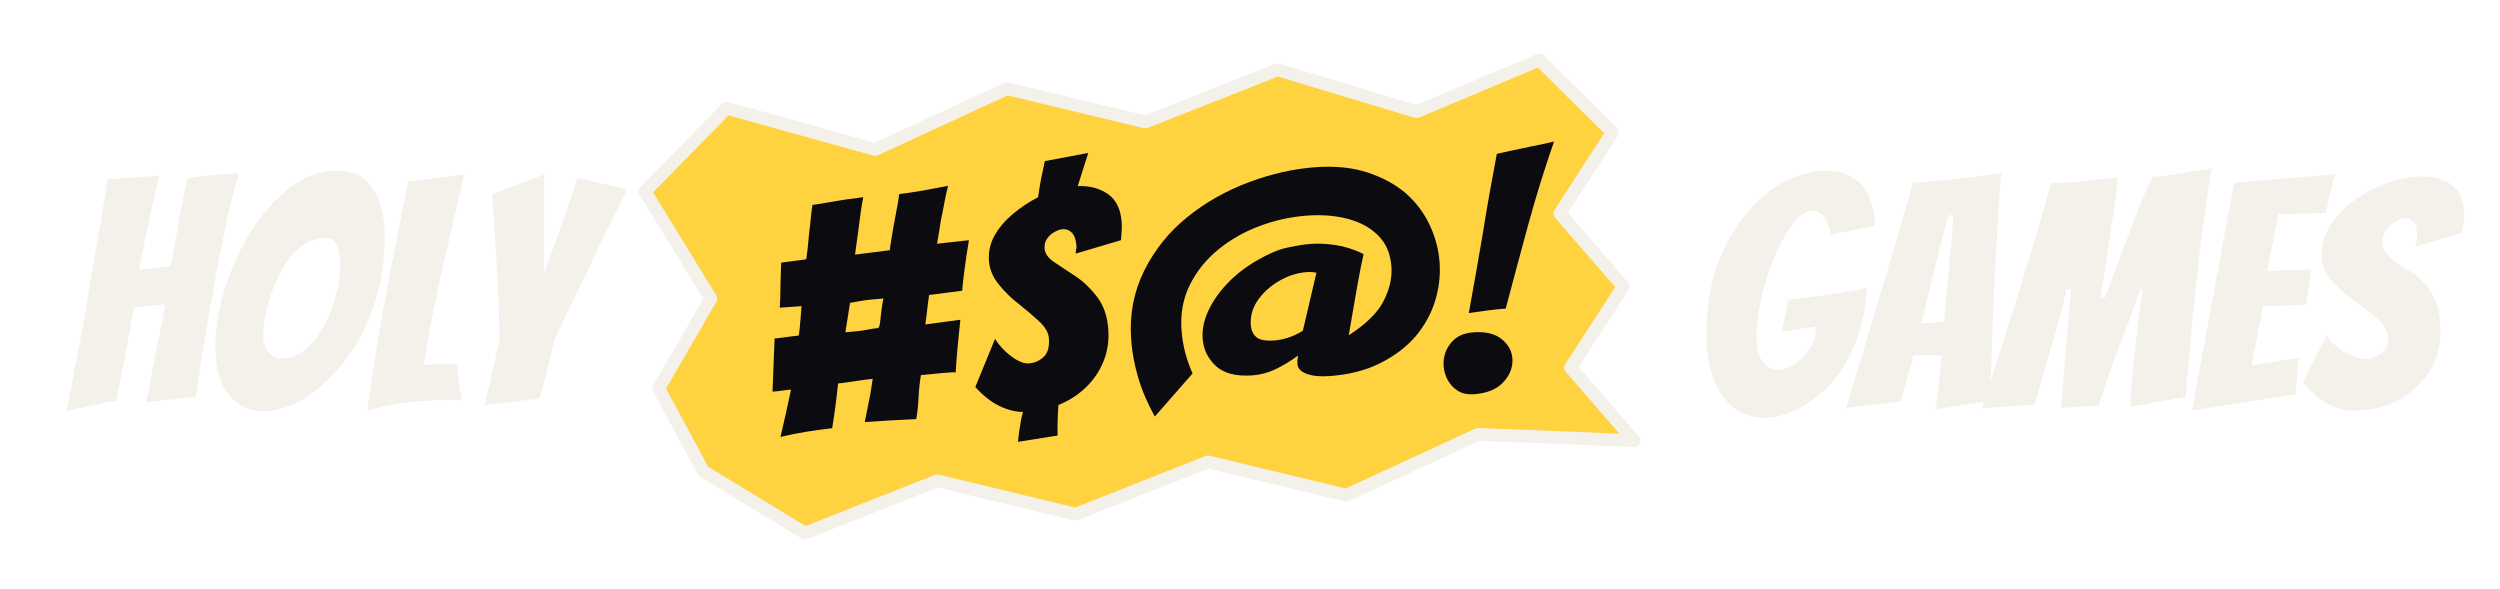
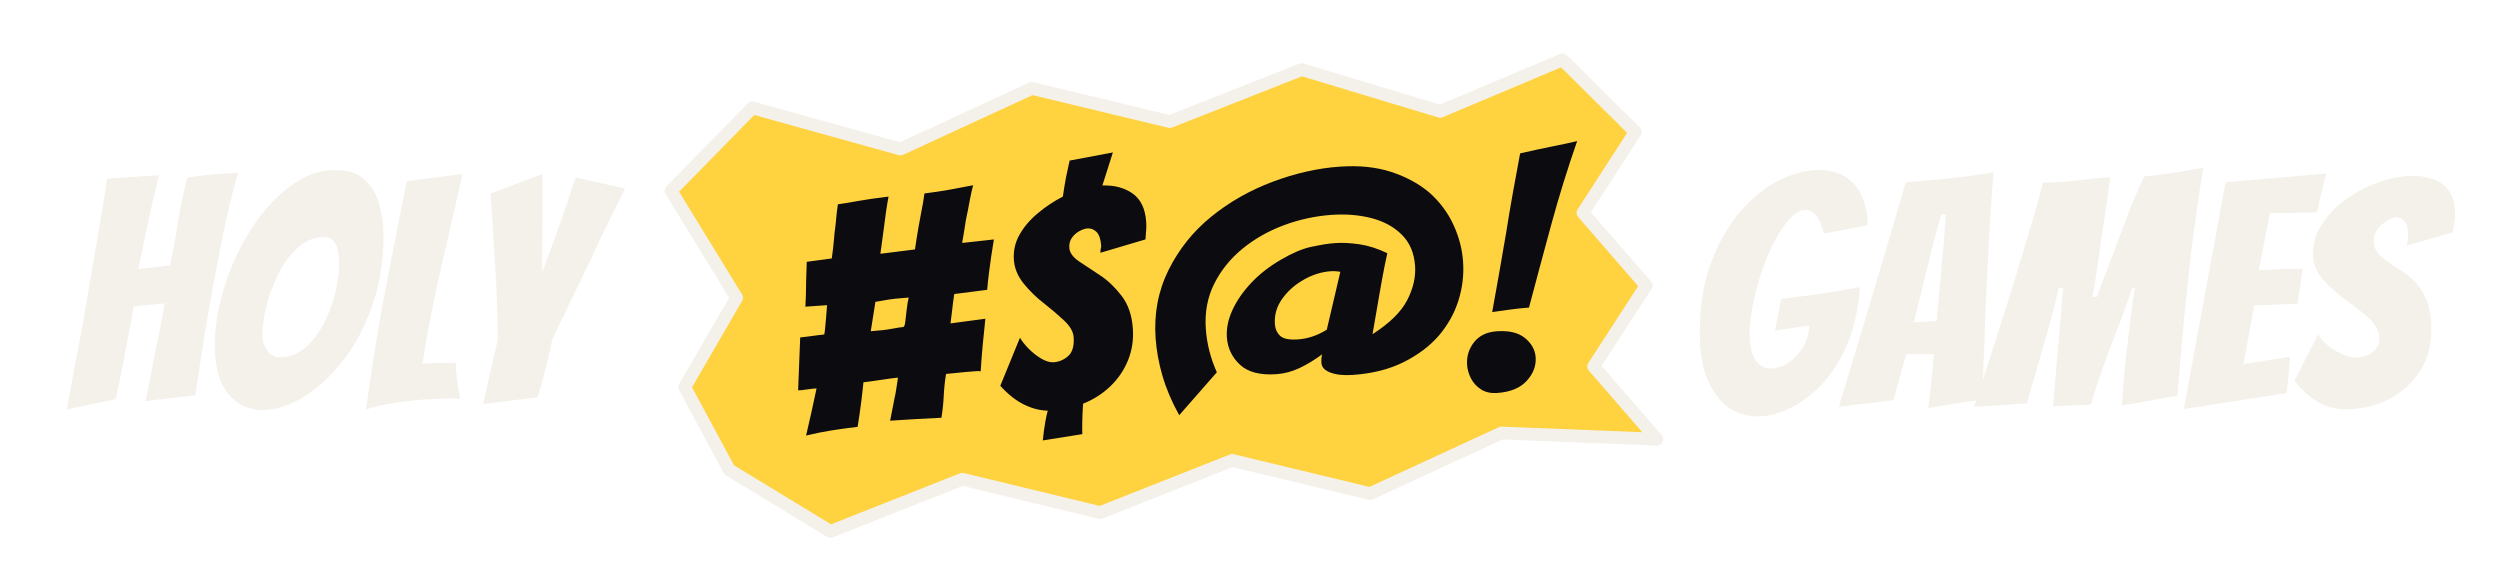
- <svg xmlns="http://www.w3.org/2000/svg" viewBox="0 0 1562 368" width="1562" height="368" role="img" aria-label="Holy Grawlix Games">
+ <svg xmlns="http://www.w3.org/2000/svg" viewBox="0 0 1567 368" width="1567" height="368" role="img" aria-label="Holy Grawlix Games">
  <path fill="#F4F1EA" d="M41.8 256.6Q44.4 242.8 46.9 229.3Q49.4 215.8 52.0 202.4Q54.8 185.8 57.3 171.2Q59.8 156.6 62.3 142.2Q64.8 127.8 67.2 112L99.6 109.8Q96.2 123.8 92.9 139.0Q89.6 154.2 86.8 168.6L106.6 166.4Q108.0 159.4 109.3 152.5Q110.6 145.6 111.6 138.8Q112.6 132.2 114.1 125.3Q115.6 118.4 117.4 111.4Q124.6 110.2 132.0 109.5Q139.4 108.8 144.4 108.5Q149.4 108.2 149.4 108.2Q146.8 116.2 144.2 127Q141.6 137.8 139.2 149.8Q136.8 161.8 134.6 173.7Q132.4 185.6 130.6 195.8Q128.4 208.6 126.4 221.5Q124.4 234.4 122.4 247.8L91.2 251.4Q92.6 245.4 93.7 239.5Q94.8 233.6 95.8 228.0Q97.8 218.4 99.9 208.0Q102.0 197.6 103.2 190.2L83.8 192.0Q83.0 195.8 82.3 200.2Q81.6 204.6 80.6 209.6Q79.6 214.6 78.7 219.3Q77.8 224.0 77.0 228.6Q76.0 234.0 74.8 239.4Q73.6 244.8 72.6 250.2ZM164.6 257.0Q151.4 257.0 143.0 246.8Q134.6 236.6 134.6 216.0Q134.6 204.6 137.4 192.0Q140.2 179.4 145.2 167.2Q150.2 155.0 156.8 144.6Q167.4 127.8 181.2 117.2Q195.0 106.6 210.2 106.6Q222.2 106.6 228.7 112.7Q235.2 118.8 237.8 128.3Q240.4 137.8 240.4 148.0Q240.4 171.8 233.1 192.3Q225.8 212.8 214.2 227.0Q202.6 241.6 189.5 249.3Q176.4 257.0 164.6 257.0ZM175.4 224.0Q184.4 224.0 191.3 218.0Q198.2 212.0 203.0 202.7Q207.8 193.4 210.2 183.2Q212.6 173.0 212.6 164.8Q212.6 161.6 212.0 157.9Q211.4 154.2 209.4 151.4Q207.4 148.6 203.2 148.6Q194.0 148.6 186.6 155.3Q179.2 162.0 174.2 172.2Q169.2 182.6 166.8 192.6Q164.4 202.6 164.4 210.8Q164.4 215.0 167.4 219.5Q170.4 224.0 175.4 224.0ZM229.4 256.6Q231.6 240.8 234.1 224.8Q236.6 208.8 239.3 193.9Q242.0 179.0 244.4 167.0Q247.0 154.0 249.6 140.6Q252.2 127.2 255.0 113.6L290.0 109L279.6 154.2Q276.8 166.0 273.9 179.5Q271.0 193.0 268.6 205.6Q266.2 218.2 264.8 228.0Q269.8 227.6 275.5 227.5Q281.2 227.4 285.6 227.4Q285.8 232.0 286.4 237.1Q287.0 242.2 287.7 245.9Q288.4 249.6 288.4 250.0Q287.6 250.0 286.9 250.0Q286.2 250.0 285.4 249.8H282.2Q274.4 249.8 264.9 250.5Q255.4 251.2 246.1 252.7Q236.8 254.2 229.4 256.6ZM302.8 253.2 312.0 213.0Q312.0 198.8 311.3 183.9Q310.6 169.0 309.6 154.2Q308.8 139.4 308.1 130.4Q307.4 121.4 307.4 121.4L340.0 109V133.4Q340.0 145.0 339.9 154.3Q339.8 163.6 339.8 170.6Q342.4 163.8 346.1 153.8Q349.8 143.8 353.0 134.4Q355.0 128.8 356.9 123.1Q358.8 117.4 360.8 111.2L391.8 118.2Q383.2 135.2 375.0 152.4Q370.2 163.0 364.5 174.7Q358.8 186.4 353.9 196.5Q349.0 206.6 346.2 212.6Q345.2 217.8 343.7 224.0Q342.2 230.2 340.8 235.8Q340.0 239.0 339.0 242.3Q338.0 245.6 337.0 249.0Z" />
-   <polygon points="403.0,119.6 454.0,67.6 546.8,93.4 629.2,55.4 715.6,76.2 798.3,43.6 885.1,69.8 961.8,37.5 1007.4,82.7 974.6,133.4 1014.2,179.0 981.3,229.7 1020.9,275.3 923.5,271.4 841.2,309.4 754.7,288.6 672.0,321.3 585.6,300.4 502.9,333.1 439.5,294.5 411.6,242.7 444.1,186.6" fill="#FFD23F" stroke="#F4F1EA" stroke-width="8" stroke-linejoin="round" />
-   <g transform="rotate(-4 711.0 184.1)">
-     <path fill="#0B0B10" d="M482.0 257.2Q484.2 250.0 486.4 242.7Q488.6 235.4 490.6 228.2Q489.6 228.2 488.1 228.2Q486.6 228.2 484.8 228.4Q483.0 228.6 481.5 228.6Q480.0 228.6 479.0 228.6L482.6 195.6Q483.8 195.6 487.0 195.4Q490.2 195.2 493.5 195.0Q496.8 194.8 497.8 194.8Q498.2 193.4 498.8 189.7Q499.4 186.0 500.0 182.1Q500.6 178.2 500.8 176.6H487.2L488.0 169.6Q488.2 167.4 488.4 165Q488.6 162.6 488.8 160.4L490.0 148.6L505.8 147.6Q507.2 141.2 508.2 134.6Q508.6 131.8 509.2 129.0Q509.8 126.2 510.2 123.4Q510.6 120.6 511.1 118.3Q511.6 116 512.0 114Q517.8 113.6 524.9 112.8Q532.0 112 544.0 111.4Q543.6 113 543.0 115.4Q542.4 117.8 541.8 120.6L539.4 132.4Q538.0 139.2 536.4 146.8L558.2 145.6Q559.0 142.0 559.8 138.5Q560.6 135.0 561.4 131.8L564.4 120.2Q565.2 117.4 565.7 115Q566.2 112.6 566.6 111Q574.4 110.6 582.0 109.8Q589.6 109 597.4 108Q596.8 109.6 596.1 112Q595.4 114.4 594.6 117.4Q593.8 120.6 593.0 123.5Q592.2 126.4 591.4 129.2Q590.6 132.6 589.8 136.2Q589.0 139.8 588.0 143.6L608.0 142.8L605.6 153.2Q604.6 157.8 603.5 163.3Q602.4 168.8 601.6 174.0L580.8 175.2Q580.0 179.2 579.5 181.5Q579.0 183.8 578.6 186.3Q578.2 188.8 577.2 193.4L599.2 192.0Q597.8 199.8 596.4 208.3Q595.0 216.8 594.0 224.6Q593.0 224.6 592.4 224.4H589.8Q584.2 224.4 579.5 224.6Q574.8 224.8 572.2 224.8Q571.4 228.2 570.8 231.6Q570.2 235.0 569.8 238.4Q569.4 241.8 568.8 245.2Q568.2 248.6 567.4 252.0Q559.2 251.8 551.2 251.7Q543.2 251.6 535.2 251.6L538.8 238.2Q539.8 235.0 540.5 231.7Q541.2 228.4 542.0 225.0Q540.8 225.0 537.7 225.2Q534.6 225.4 530.8 225.7Q527.0 226.0 524.1 226.2Q521.2 226.4 520.2 226.4Q519.0 233.4 517.6 240.3Q516.2 247.2 514.6 254.0Q506.4 254.4 498.3 255.1Q490.2 255.8 482.0 257.2ZM527.0 194.8Q535.2 194.8 540.3 194.2Q545.4 193.6 547.4 193.6Q548.4 193.6 549.0 190.4Q549.6 187.2 550.4 182.9Q551.2 178.6 552.2 175.4Q542.8 175.4 537.5 176Q532.2 176.6 531.2 176.6ZM629.8 270.6 631.0 264.2Q631.6 261.4 632.4 258.2Q633.2 255.0 634.2 252.2Q627.0 251.6 619.7 247.4Q612.4 243.2 605.6 234.6L620.0 205.4Q621.8 209.0 625.2 212.9Q628.6 216.8 632.6 219.5Q636.6 222.2 640.0 222.2Q645.2 222.2 649.4 218.9Q653.6 215.6 653.6 207.4Q653.6 202.2 648.3 196.5Q643.0 190.8 636.6 185.0Q629.8 179.0 624.7 171.7Q619.6 164.4 619.6 156.4Q619.6 148.0 624.2 141.0Q628.8 134.0 636.5 128.4Q644.2 122.8 653.0 119Q654.6 111.6 655.9 106.8Q657.2 102 658.8 96.8L686.2 93.6L678.2 113.8Q689.4 114.2 696.7 120.1Q704.0 126 704.0 138.4Q704.0 139.8 703.9 141.1Q703.8 142.4 703.6 143.8Q703.4 145.2 703.2 146.5Q703.0 147.8 702.8 149.4L674.0 155.8Q674.2 153.6 674.6 152.6Q674.8 152.2 674.8 151.4Q674.8 145.2 672.5 142.6Q670.2 140.0 667.0 140.0Q664.8 140.0 661.9 141.3Q659.0 142.6 656.9 145.1Q654.8 147.6 654.8 151.4Q654.8 156.0 660.5 160.4Q666.2 164.8 673.0 170.0Q679.6 175.0 685.3 183.5Q691.0 192.0 691.0 204.6Q691.0 215.2 686.6 224.2Q682.2 233.2 674.4 239.7Q666.6 246.2 656.6 249.4Q655.8 255.0 655.3 260.6Q654.8 266.2 654.8 268.4ZM716.2 260.8Q710.2 248.0 707.5 235.7Q704.8 223.4 704.8 211.6Q704.8 188.4 715.9 169.5Q727.0 150.6 745.0 138.0Q763.0 125.4 784.9 118.9Q806.8 112.4 827.4 112.4Q845.8 112.4 859.5 118Q873.2 123.6 882.4 132.6Q891.4 141.8 895.9 153.5Q900.4 165.2 900.4 177.2Q900.4 189.6 895.8 201.3Q891.2 213.0 882.0 222.4Q872.8 231.6 858.9 237.4Q845.0 243.2 826.6 243.2Q818.0 243.2 812.7 240.8Q807.4 238.4 807.4 234.4Q807.4 231.4 808.2 229.0Q800.6 233.8 793.4 236.6Q786.2 239.4 778.8 239.4Q763.4 239.4 756.4 231.9Q749.4 224.4 749.4 214.2Q749.4 206.0 754.0 197.5Q758.6 189.0 766.9 181.3Q775.2 173.6 786.6 168.0Q797.6 162.6 805.4 161.4Q811.2 160.6 814.5 160.3Q817.8 160.0 821.4 160.0Q828.0 160.0 836.3 161.8Q844.6 163.6 853.4 168.6L851.0 177.0Q850.0 180.6 848.9 185Q847.8 189.4 846.8 193.4L840.6 218.6Q857.4 209.4 863.8 198.8Q870.2 188.2 870.2 177.8Q870.2 165.6 863.3 157.7Q856.4 149.8 845.1 146.0Q833.8 142.2 820.2 142.2Q804.8 142.2 789.9 146.6Q775.0 151.0 763.0 159.5Q751.0 168.0 743.8 180.2Q736.6 192.4 736.6 208.0Q736.6 222.0 741.6 235.6ZM793.8 218.6Q803.0 218.6 812.2 213.8L823.2 178.2Q820.2 177.4 817.2 177.4Q808.6 177.4 800.0 181.5Q791.4 185.6 785.7 192.5Q780.0 199.4 780.0 208.0Q780.0 212.6 782.8 215.6Q785.6 218.6 793.8 218.6ZM916.4 210.0Q919.6 197.6 922.6 185.4Q925.6 173.2 928.6 161.0Q931.4 148.8 934.5 136.5Q937.6 124.2 940.8 112Q952.2 110.2 961.6 109Q971 107.8 977.0 106.8Q966.2 132.0 957.3 157.5Q948.4 183.0 939.6 208.8Q933.8 208.8 928.0 209.2Q922.2 209.6 916.4 210.0ZM916 260.8Q910 260.8 906.1 257.9Q902.2 255.0 900.3 250.7Q898.4 246.4 898.4 242.0Q898.4 234.0 903.7 228.1Q909 222.2 918.4 222.2Q930 222.2 935.8 227.7Q941.6 233.2 941.6 240.2Q941.6 248.2 935.0 254.5Q928.4 260.8 916 260.8Z" />
+   <polygon points="420.6,119.6 471.6,67.6 564.4,93.4 646.8,55.4 733.2,76.2 815.9,43.6 902.7,69.8 979.4,37.5 1025.0,82.7 992.2,133.4 1031.8,179.0 998.9,229.7 1038.5,275.3 941.1,271.4 858.8,309.4 772.3,288.6 689.6,321.3 603.2,300.4 520.5,333.1 457.1,294.5 429.2,242.7 461.7,186.6" fill="#FFD23F" stroke="#F4F1EA" stroke-width="8" stroke-linejoin="round" />
+   <g transform="rotate(-4 728.6 184.1)">
+     <path fill="#0B0B10" d="M499.6 257.2Q501.8 250.0 504.0 242.7Q506.2 235.4 508.2 228.2Q507.2 228.2 505.7 228.2Q504.2 228.2 502.4 228.4Q500.6 228.6 499.1 228.6Q497.6 228.6 496.6 228.6L500.2 195.6Q501.4 195.6 504.6 195.4Q507.8 195.2 511.1 195.0Q514.4 194.8 515.4 194.8Q515.8 193.4 516.4 189.7Q517.0 186.0 517.6 182.1Q518.2 178.2 518.4 176.6H504.8L505.6 169.6Q505.8 167.4 506.0 165Q506.2 162.6 506.4 160.4L507.6 148.6L523.4 147.6Q524.8 141.2 525.8 134.6Q526.2 131.8 526.8 129.0Q527.4 126.2 527.8 123.4Q528.2 120.6 528.7 118.3Q529.2 116 529.6 114Q535.4 113.6 542.5 112.8Q549.6 112 561.6 111.4Q561.2 113 560.6 115.4Q560.0 117.8 559.4 120.6L557.0 132.4Q555.6 139.2 554.0 146.8L575.8 145.6Q576.6 142.0 577.4 138.5Q578.2 135.0 579.0 131.8L582.0 120.2Q582.8 117.4 583.3 115Q583.8 112.6 584.2 111Q592.0 110.6 599.6 109.8Q607.2 109 615.0 108Q614.4 109.6 613.7 112Q613.0 114.4 612.2 117.4Q611.4 120.6 610.6 123.5Q609.8 126.4 609.0 129.2Q608.2 132.6 607.4 136.2Q606.6 139.8 605.6 143.6L625.6 142.8L623.2 153.2Q622.2 157.8 621.1 163.3Q620.0 168.8 619.2 174.0L598.4 175.2Q597.6 179.2 597.1 181.5Q596.6 183.8 596.2 186.3Q595.8 188.8 594.8 193.4L616.8 192.0Q615.4 199.8 614.0 208.3Q612.6 216.8 611.6 224.6Q610.6 224.6 610.0 224.4H607.4Q601.8 224.4 597.1 224.6Q592.4 224.8 589.8 224.8Q589.0 228.2 588.4 231.6Q587.8 235.0 587.4 238.4Q587.0 241.8 586.4 245.2Q585.8 248.6 585.0 252.0Q576.8 251.8 568.8 251.7Q560.8 251.6 552.8 251.6L556.4 238.2Q557.4 235.0 558.1 231.7Q558.8 228.4 559.6 225.0Q558.4 225.0 555.3 225.2Q552.2 225.4 548.4 225.7Q544.6 226.0 541.7 226.2Q538.8 226.4 537.8 226.4Q536.6 233.4 535.2 240.3Q533.8 247.2 532.2 254.0Q524.0 254.4 515.9 255.1Q507.8 255.8 499.6 257.2ZM544.6 194.8Q552.8 194.8 557.9 194.2Q563.0 193.6 565.0 193.6Q566.0 193.6 566.6 190.4Q567.2 187.2 568.0 182.9Q568.8 178.6 569.8 175.4Q560.4 175.4 555.1 176Q549.8 176.6 548.8 176.6ZM647.4 270.6 648.6 264.2Q649.2 261.4 650.0 258.2Q650.8 255.0 651.8 252.2Q644.6 251.6 637.3 247.4Q630.0 243.2 623.2 234.6L637.6 205.4Q639.4 209.0 642.8 212.9Q646.2 216.8 650.2 219.5Q654.2 222.2 657.6 222.2Q662.8 222.2 667.0 218.9Q671.2 215.6 671.2 207.4Q671.2 202.2 665.9 196.5Q660.6 190.8 654.2 185.0Q647.4 179.0 642.3 171.7Q637.2 164.4 637.2 156.4Q637.2 148.0 641.8 141.0Q646.4 134.0 654.1 128.4Q661.8 122.8 670.6 119Q672.2 111.6 673.5 106.8Q674.8 102 676.4 96.8L703.8 93.6L695.8 113.8Q707.0 114.2 714.3 120.1Q721.6 126 721.6 138.4Q721.6 139.8 721.5 141.1Q721.4 142.4 721.2 143.8Q721.0 145.2 720.8 146.5Q720.6 147.8 720.4 149.4L691.6 155.8Q691.8 153.6 692.2 152.6Q692.4 152.2 692.4 151.4Q692.4 145.2 690.1 142.6Q687.8 140.0 684.6 140.0Q682.4 140.0 679.5 141.3Q676.6 142.6 674.5 145.1Q672.4 147.6 672.4 151.4Q672.4 156.0 678.1 160.4Q683.8 164.8 690.6 170.0Q697.2 175.0 702.9 183.5Q708.6 192.0 708.6 204.6Q708.6 215.2 704.2 224.2Q699.8 233.2 692.0 239.7Q684.2 246.2 674.2 249.4Q673.4 255.0 672.9 260.6Q672.4 266.2 672.4 268.4ZM733.8 260.8Q727.8 248.0 725.1 235.7Q722.4 223.4 722.4 211.6Q722.4 188.4 733.5 169.5Q744.6 150.6 762.6 138.0Q780.6 125.4 802.5 118.9Q824.4 112.4 845.0 112.4Q863.4 112.4 877.1 118Q890.8 123.6 900.0 132.6Q909.0 141.8 913.5 153.5Q918.0 165.2 918.0 177.2Q918.0 189.6 913.4 201.3Q908.8 213.0 899.6 222.4Q890.4 231.6 876.5 237.4Q862.6 243.2 844.2 243.2Q835.6 243.2 830.3 240.8Q825.0 238.4 825.0 234.4Q825.0 231.4 825.8 229.0Q818.2 233.8 811.0 236.6Q803.8 239.4 796.4 239.4Q781.0 239.4 774.0 231.9Q767.0 224.4 767.0 214.2Q767.0 206.0 771.6 197.5Q776.2 189.0 784.5 181.3Q792.8 173.6 804.2 168.0Q815.2 162.6 823.0 161.4Q828.8 160.6 832.1 160.3Q835.4 160.0 839.0 160.0Q845.6 160.0 853.9 161.8Q862.2 163.6 871.0 168.6L868.6 177.0Q867.6 180.6 866.5 185Q865.4 189.4 864.4 193.4L858.2 218.6Q875.0 209.4 881.4 198.8Q887.8 188.2 887.8 177.8Q887.8 165.6 880.9 157.7Q874.0 149.8 862.7 146.0Q851.4 142.2 837.8 142.2Q822.4 142.2 807.5 146.6Q792.6 151.0 780.6 159.5Q768.6 168.0 761.4 180.2Q754.2 192.4 754.2 208.0Q754.2 222.0 759.2 235.6ZM811.4 218.6Q820.6 218.6 829.8 213.8L840.8 178.2Q837.8 177.4 834.8 177.4Q826.2 177.4 817.6 181.5Q809.0 185.6 803.3 192.5Q797.6 199.4 797.6 208.0Q797.6 212.6 800.4 215.6Q803.2 218.6 811.4 218.6ZM934.0 210.0Q937.2 197.6 940.2 185.4Q943.2 173.2 946.2 161.0Q949.0 148.8 952.1 136.5Q955.2 124.2 958.4 112Q969.8 110.2 979.2 109Q988.6 107.8 994.6 106.8Q983.8 132.0 974.9 157.5Q966.0 183.0 957.2 208.8Q951.4 208.8 945.6 209.2Q939.8 209.6 934.0 210.0ZM933.6 260.8Q927.6 260.8 923.7 257.9Q919.8 255.0 917.9 250.7Q916.0 246.4 916.0 242.0Q916.0 234.0 921.3 228.1Q926.6 222.2 936.0 222.2Q947.6 222.2 953.4 227.7Q959.2 233.2 959.2 240.2Q959.2 248.2 952.6 254.5Q946.0 260.8 933.6 260.8Z" />
  </g>
-   <path fill="#F4F1EA" d="M1102.4 261.0Q1095.0 261.0 1088.3 257.8Q1081.6 254.6 1076.8 248.0Q1071.8 241.6 1069.0 231.8Q1066.2 222.0 1066.2 208.8Q1066.2 183.0 1073.6 163.8Q1081.0 144.6 1092.4 131.8Q1103.6 119 1116.5 112.8Q1129.4 106.6 1140.6 106.6Q1151.4 106.6 1158.2 111.3Q1165.0 116 1168.2 123.8Q1171.4 131.6 1171.4 141.2L1144.0 146.4Q1142.2 138.4 1139.2 135Q1136.2 131.6 1132.4 131.6Q1128.0 131.6 1123.3 136.4Q1118.6 141.2 1114.1 149.3Q1109.6 157.4 1106.0 167.4Q1102.4 177.4 1100.1 188.0Q1097.8 198.6 1097.4 208.0Q1097.4 220.4 1101.1 225.7Q1104.8 231.0 1110.6 231.0Q1116.2 231.0 1121.7 227.4Q1127.2 223.8 1130.9 217.7Q1134.6 211.6 1134.8 204.0L1113.4 207.2L1117.2 187.4L1135.6 185.0Q1143.2 184.0 1151.7 182.6Q1160.2 181.2 1166.6 180.0Q1165.2 200.4 1158.7 215.7Q1152.2 231.0 1142.6 241.0Q1133.0 251.0 1122.5 256.0Q1112.0 261.0 1102.4 261.0ZM1209.4 255.8Q1209.8 252.4 1210.2 249.2Q1210.6 246.0 1211.0 242.8L1212.2 231.6Q1212.4 228.8 1212.6 226.4Q1212.8 224.0 1213.0 222.0H1195.6L1187.6 250.8Q1183.2 251.4 1177.2 252.1Q1171.2 252.8 1166.0 253.4Q1162.8 253.8 1159.7 254.2Q1156.6 254.6 1153.4 255.0L1169.2 202.6Q1172.0 193.2 1175.6 181.2Q1179.2 169.2 1182.9 156.6Q1186.6 144.0 1189.9 132.9Q1193.2 121.8 1195.2 114.2Q1208.8 113.2 1222.9 111.8Q1237.0 110.4 1250.4 108Q1249.4 119.2 1248.5 133.3Q1247.6 147.4 1246.9 162.4Q1246.2 177.4 1245.4 192.0Q1245.0 205.8 1244.4 220.5Q1243.8 235.2 1243.2 250.6Q1240.2 251.0 1237.2 251.4Q1234.2 251.8 1231.2 252.2Q1226.2 253.0 1220.2 254.0Q1214.2 255.0 1209.4 255.8ZM1200.4 202.0Q1201.6 202.0 1204.9 201.8Q1208.2 201.6 1211.2 201.4Q1214.2 201.2 1214.8 201.2Q1214.8 198.6 1215.6 190.6Q1216.4 182.6 1217.2 173.8Q1217.6 168.6 1218.1 163.1Q1218.6 157.6 1219.2 151.8L1220.4 134.4L1217.4 134.6L1212.8 151.8ZM1238.2 255.0Q1247 228.2 1255 202.8Q1258.4 192.4 1262.0 180.6Q1265.6 168.8 1269.2 156.9Q1272.8 145.0 1276 134.0Q1279.2 123 1281.4 114.4Q1292.4 114.4 1302.2 113.2Q1307.2 112.6 1312.5 112Q1317.8 111.4 1323.4 111L1322.2 120.8Q1321.8 123.6 1321.4 126.5Q1321 129.4 1320.6 132.4Q1320.2 135.4 1319.6 138.5Q1319 141.6 1318.6 144.8Q1317.8 151.0 1316.2 162.1Q1314.6 173.2 1312.4 186.2H1315Q1320.8 171.0 1324.6 160.9Q1328.4 150.8 1330.8 144.4Q1334.2 135.0 1338.2 125.4Q1342.2 115.8 1344.8 110.6Q1349.6 110.2 1356.3 109.3Q1363 108.4 1369.9 107.2Q1376.8 106 1381.8 105.2Q1379 122 1376.7 139.1Q1374.4 156.2 1372.7 171.7Q1371 187.2 1369.8 199.6Q1368.6 212.0 1367.6 224.1Q1366.6 236.2 1365.6 248.0L1330.8 254.2Q1330.8 253.8 1331.4 245.2Q1332 236.6 1333.4 223.8Q1334.8 211.0 1336.2 199.5Q1337.6 188.0 1339 180.6H1337.2Q1332.2 195.8 1325.1 213.8Q1318 231.8 1311.2 253.6Q1304.2 253.8 1299.2 254.1Q1294.2 254.4 1287.6 254.8L1294 180.6H1291Q1290.8 182.8 1289.2 189.1Q1287.6 195.4 1285.4 203.5Q1283.2 211.6 1280.8 219.6Q1271.8 251.0 1271.2 252.8ZM1369.6 256.4 1395.8 114.2 1459 108.8Q1457.6 113.2 1456.6 117.8Q1455.6 121.6 1454.7 125.7Q1453.8 129.8 1453.2 133.0Q1450.6 133.2 1445.8 133.3Q1441 133.4 1436 133.5Q1431 133.6 1427.4 133.6Q1423.8 133.6 1423.6 133.6L1416.6 169.4L1428.2 168.8Q1430.4 168.6 1432.7 168.6Q1435 168.6 1437.2 168.6Q1439.4 168.6 1441.2 168.6Q1443 168.6 1444 168.4Q1443.6 171.2 1443.3 173.9Q1443 176.6 1442.6 179.4L1440.8 190.4Q1439.8 190.6 1438.2 190.6Q1436.6 190.6 1434.4 190.6Q1432.2 190.8 1429.8 190.8Q1427.4 190.8 1425.2 191.0Q1422.6 191.2 1419.8 191.2Q1417 191.2 1413.8 191.4L1407 228.2L1436.2 223.6L1434.2 246.4ZM1470.4 256.6Q1462.4 256.6 1454.4 252.3Q1446.4 248.0 1439 238.6L1453.8 209.6Q1456 213.4 1460.3 216.8Q1464.6 220.2 1469.4 222.2Q1474.2 224.2 1477.6 224.2Q1482.8 224.2 1487.5 221.0Q1492.2 217.8 1492.2 212.4Q1492.2 205.4 1485.8 199.6Q1479.4 193.8 1471.4 188.2Q1463.6 182.6 1457.1 175.5Q1450.6 168.4 1450.6 159.2Q1450.6 148.8 1456.6 139.9Q1462.6 131.0 1472.2 124.3Q1481.8 117.6 1492.7 113.9Q1503.6 110.2 1513.4 110.2Q1520.4 110.2 1526.4 112.5Q1532.4 114.8 1536.0 120Q1539.6 125.2 1539.6 134.0Q1539.6 135.4 1539.5 136.8Q1539.4 138.2 1539.2 139.6Q1539 141.0 1538.7 142.5Q1538.4 144.0 1538.2 145.6L1509.2 154.0Q1509.6 152.4 1509.9 150.8Q1510.2 149.2 1510.2 147.6Q1510.2 141.6 1508.1 138.9Q1506 136.2 1502.6 136.2Q1500.8 136.2 1497.4 138.1Q1494 140.0 1491.3 143.3Q1488.6 146.6 1488.6 150.6Q1488.6 157.2 1494.1 161.5Q1499.6 165.8 1506.8 170.2Q1510.2 172.2 1514.4 176.5Q1518.6 180.8 1521.7 188.1Q1524.8 195.4 1524.8 206.8Q1524.8 221.6 1517.5 232.8Q1510.2 244.0 1497.8 250.3Q1485.4 256.6 1470.4 256.6Z" />
+   <path fill="#F4F1EA" d="M1101.6 261.0Q1094.2 261.0 1087.5 257.8Q1080.8 254.6 1076.0 248.0Q1071.0 241.6 1068.2 231.8Q1065.4 222.0 1065.4 208.8Q1065.4 183.0 1072.8 163.8Q1080.2 144.6 1091.6 131.8Q1102.8 119 1115.7 112.8Q1128.6 106.6 1139.8 106.6Q1150.6 106.6 1157.4 111.3Q1164.2 116 1167.4 123.8Q1170.6 131.6 1170.6 141.2L1143.2 146.4Q1141.4 138.4 1138.4 135Q1135.4 131.6 1131.6 131.6Q1127.2 131.6 1122.5 136.4Q1117.8 141.2 1113.3 149.3Q1108.8 157.4 1105.2 167.4Q1101.6 177.4 1099.3 188.0Q1097.0 198.6 1096.6 208.0Q1096.6 220.4 1100.3 225.7Q1104.0 231.0 1109.8 231.0Q1115.4 231.0 1120.9 227.4Q1126.4 223.8 1130.1 217.7Q1133.8 211.6 1134.0 204.0L1112.6 207.2L1116.4 187.4L1134.8 185.0Q1142.4 184.0 1150.9 182.6Q1159.4 181.2 1165.8 180.0Q1164.4 200.4 1157.9 215.7Q1151.4 231.0 1141.8 241.0Q1132.2 251.0 1121.7 256.0Q1111.2 261.0 1101.6 261.0ZM1208.6 255.8Q1209.0 252.4 1209.4 249.2Q1209.8 246.0 1210.2 242.8L1211.4 231.6Q1211.6 228.8 1211.8 226.4Q1212.0 224.0 1212.2 222.0H1194.8L1186.8 250.8Q1182.4 251.4 1176.4 252.1Q1170.4 252.8 1165.2 253.4Q1162.0 253.8 1158.9 254.2Q1155.8 254.6 1152.6 255.0L1168.4 202.6Q1171.2 193.2 1174.8 181.2Q1178.4 169.2 1182.1 156.6Q1185.8 144.0 1189.1 132.9Q1192.4 121.8 1194.4 114.2Q1208.0 113.2 1222.1 111.8Q1236.2 110.4 1249.6 108Q1248.6 119.2 1247.7 133.3Q1246.8 147.4 1246.1 162.4Q1245.4 177.4 1244.6 192.0Q1244.2 205.8 1243.6 220.5Q1243.0 235.2 1242.4 250.6Q1239.4 251.0 1236.4 251.4Q1233.4 251.8 1230.4 252.2Q1225.4 253.0 1219.4 254.0Q1213.4 255.0 1208.6 255.8ZM1199.6 202.0Q1200.8 202.0 1204.1 201.8Q1207.4 201.6 1210.4 201.4Q1213.4 201.2 1214.0 201.2Q1214.0 198.6 1214.8 190.6Q1215.6 182.6 1216.4 173.8Q1216.8 168.6 1217.3 163.1Q1217.8 157.6 1218.4 151.8L1219.6 134.4L1216.6 134.6L1212.0 151.8ZM1237.4 255.0Q1246.2 228.2 1254.2 202.8Q1257.6 192.4 1261.2 180.6Q1264.8 168.8 1268.4 156.9Q1272 145.0 1275.2 134.0Q1278.4 123 1280.6 114.4Q1291.6 114.4 1301.4 113.2Q1306.4 112.6 1311.7 112Q1317 111.4 1322.6 111L1321.4 120.8Q1321 123.6 1320.6 126.5Q1320.2 129.4 1319.8 132.4Q1319.4 135.4 1318.8 138.5Q1318.2 141.6 1317.8 144.8Q1317 151.0 1315.4 162.1Q1313.8 173.2 1311.6 186.2H1314.2Q1320 171.0 1323.8 160.9Q1327.6 150.8 1330 144.4Q1333.4 135.0 1337.4 125.4Q1341.4 115.8 1344 110.6Q1348.8 110.2 1355.5 109.3Q1362.2 108.4 1369.1 107.2Q1376 106 1381 105.2Q1378.2 122 1375.9 139.1Q1373.6 156.2 1371.9 171.7Q1370.2 187.2 1369 199.6Q1367.8 212.0 1366.8 224.1Q1365.8 236.2 1364.8 248.0L1330 254.2Q1330 253.8 1330.6 245.2Q1331.2 236.6 1332.6 223.8Q1334 211.0 1335.4 199.5Q1336.8 188.0 1338.2 180.6H1336.4Q1331.4 195.8 1324.3 213.8Q1317.2 231.8 1310.4 253.6Q1303.4 253.8 1298.4 254.1Q1293.4 254.4 1286.8 254.8L1293.2 180.6H1290.2Q1290 182.8 1288.4 189.1Q1286.8 195.4 1284.6 203.5Q1282.4 211.6 1280 219.6Q1271 251.0 1270.4 252.8ZM1368.8 256.4 1395 114.2 1458.2 108.8Q1456.8 113.2 1455.8 117.8Q1454.8 121.6 1453.9 125.7Q1453 129.8 1452.4 133.0Q1449.8 133.2 1445 133.3Q1440.2 133.4 1435.2 133.5Q1430.2 133.6 1426.6 133.6Q1423 133.6 1422.8 133.6L1415.8 169.4L1427.4 168.8Q1429.6 168.6 1431.9 168.6Q1434.2 168.6 1436.4 168.6Q1438.6 168.6 1440.4 168.6Q1442.2 168.6 1443.2 168.4Q1442.8 171.2 1442.5 173.9Q1442.2 176.6 1441.8 179.4L1440 190.4Q1439 190.6 1437.4 190.6Q1435.8 190.6 1433.6 190.6Q1431.4 190.8 1429.0 190.8Q1426.6 190.8 1424.4 191.0Q1421.8 191.2 1419 191.2Q1416.2 191.2 1413 191.4L1406.2 228.2L1435.4 223.6L1433.4 246.4ZM1469.6 256.6Q1461.6 256.6 1453.6 252.3Q1445.6 248.0 1438.2 238.6L1453 209.6Q1455.2 213.4 1459.5 216.8Q1463.8 220.2 1468.6 222.2Q1473.4 224.2 1476.8 224.2Q1482 224.2 1486.7 221.0Q1491.4 217.8 1491.4 212.4Q1491.4 205.4 1485.0 199.6Q1478.6 193.8 1470.6 188.2Q1462.8 182.6 1456.3 175.5Q1449.8 168.4 1449.8 159.2Q1449.8 148.8 1455.8 139.9Q1461.8 131.0 1471.4 124.3Q1481 117.6 1491.9 113.9Q1502.8 110.2 1512.6 110.2Q1519.6 110.2 1525.6 112.5Q1531.6 114.8 1535.2 120Q1538.8 125.2 1538.8 134.0Q1538.8 135.4 1538.7 136.8Q1538.6 138.2 1538.4 139.6Q1538.2 141.0 1537.9 142.5Q1537.6 144.0 1537.4 145.6L1508.4 154.0Q1508.8 152.4 1509.1 150.8Q1509.4 149.2 1509.4 147.6Q1509.4 141.6 1507.3 138.9Q1505.2 136.2 1501.8 136.2Q1500 136.2 1496.6 138.1Q1493.2 140.0 1490.5 143.3Q1487.8 146.6 1487.8 150.6Q1487.8 157.2 1493.3 161.5Q1498.8 165.8 1506 170.2Q1509.4 172.2 1513.6 176.5Q1517.8 180.8 1520.9 188.1Q1524 195.4 1524 206.8Q1524 221.6 1516.7 232.8Q1509.4 244.0 1497.0 250.3Q1484.6 256.6 1469.6 256.6Z" />
</svg>
